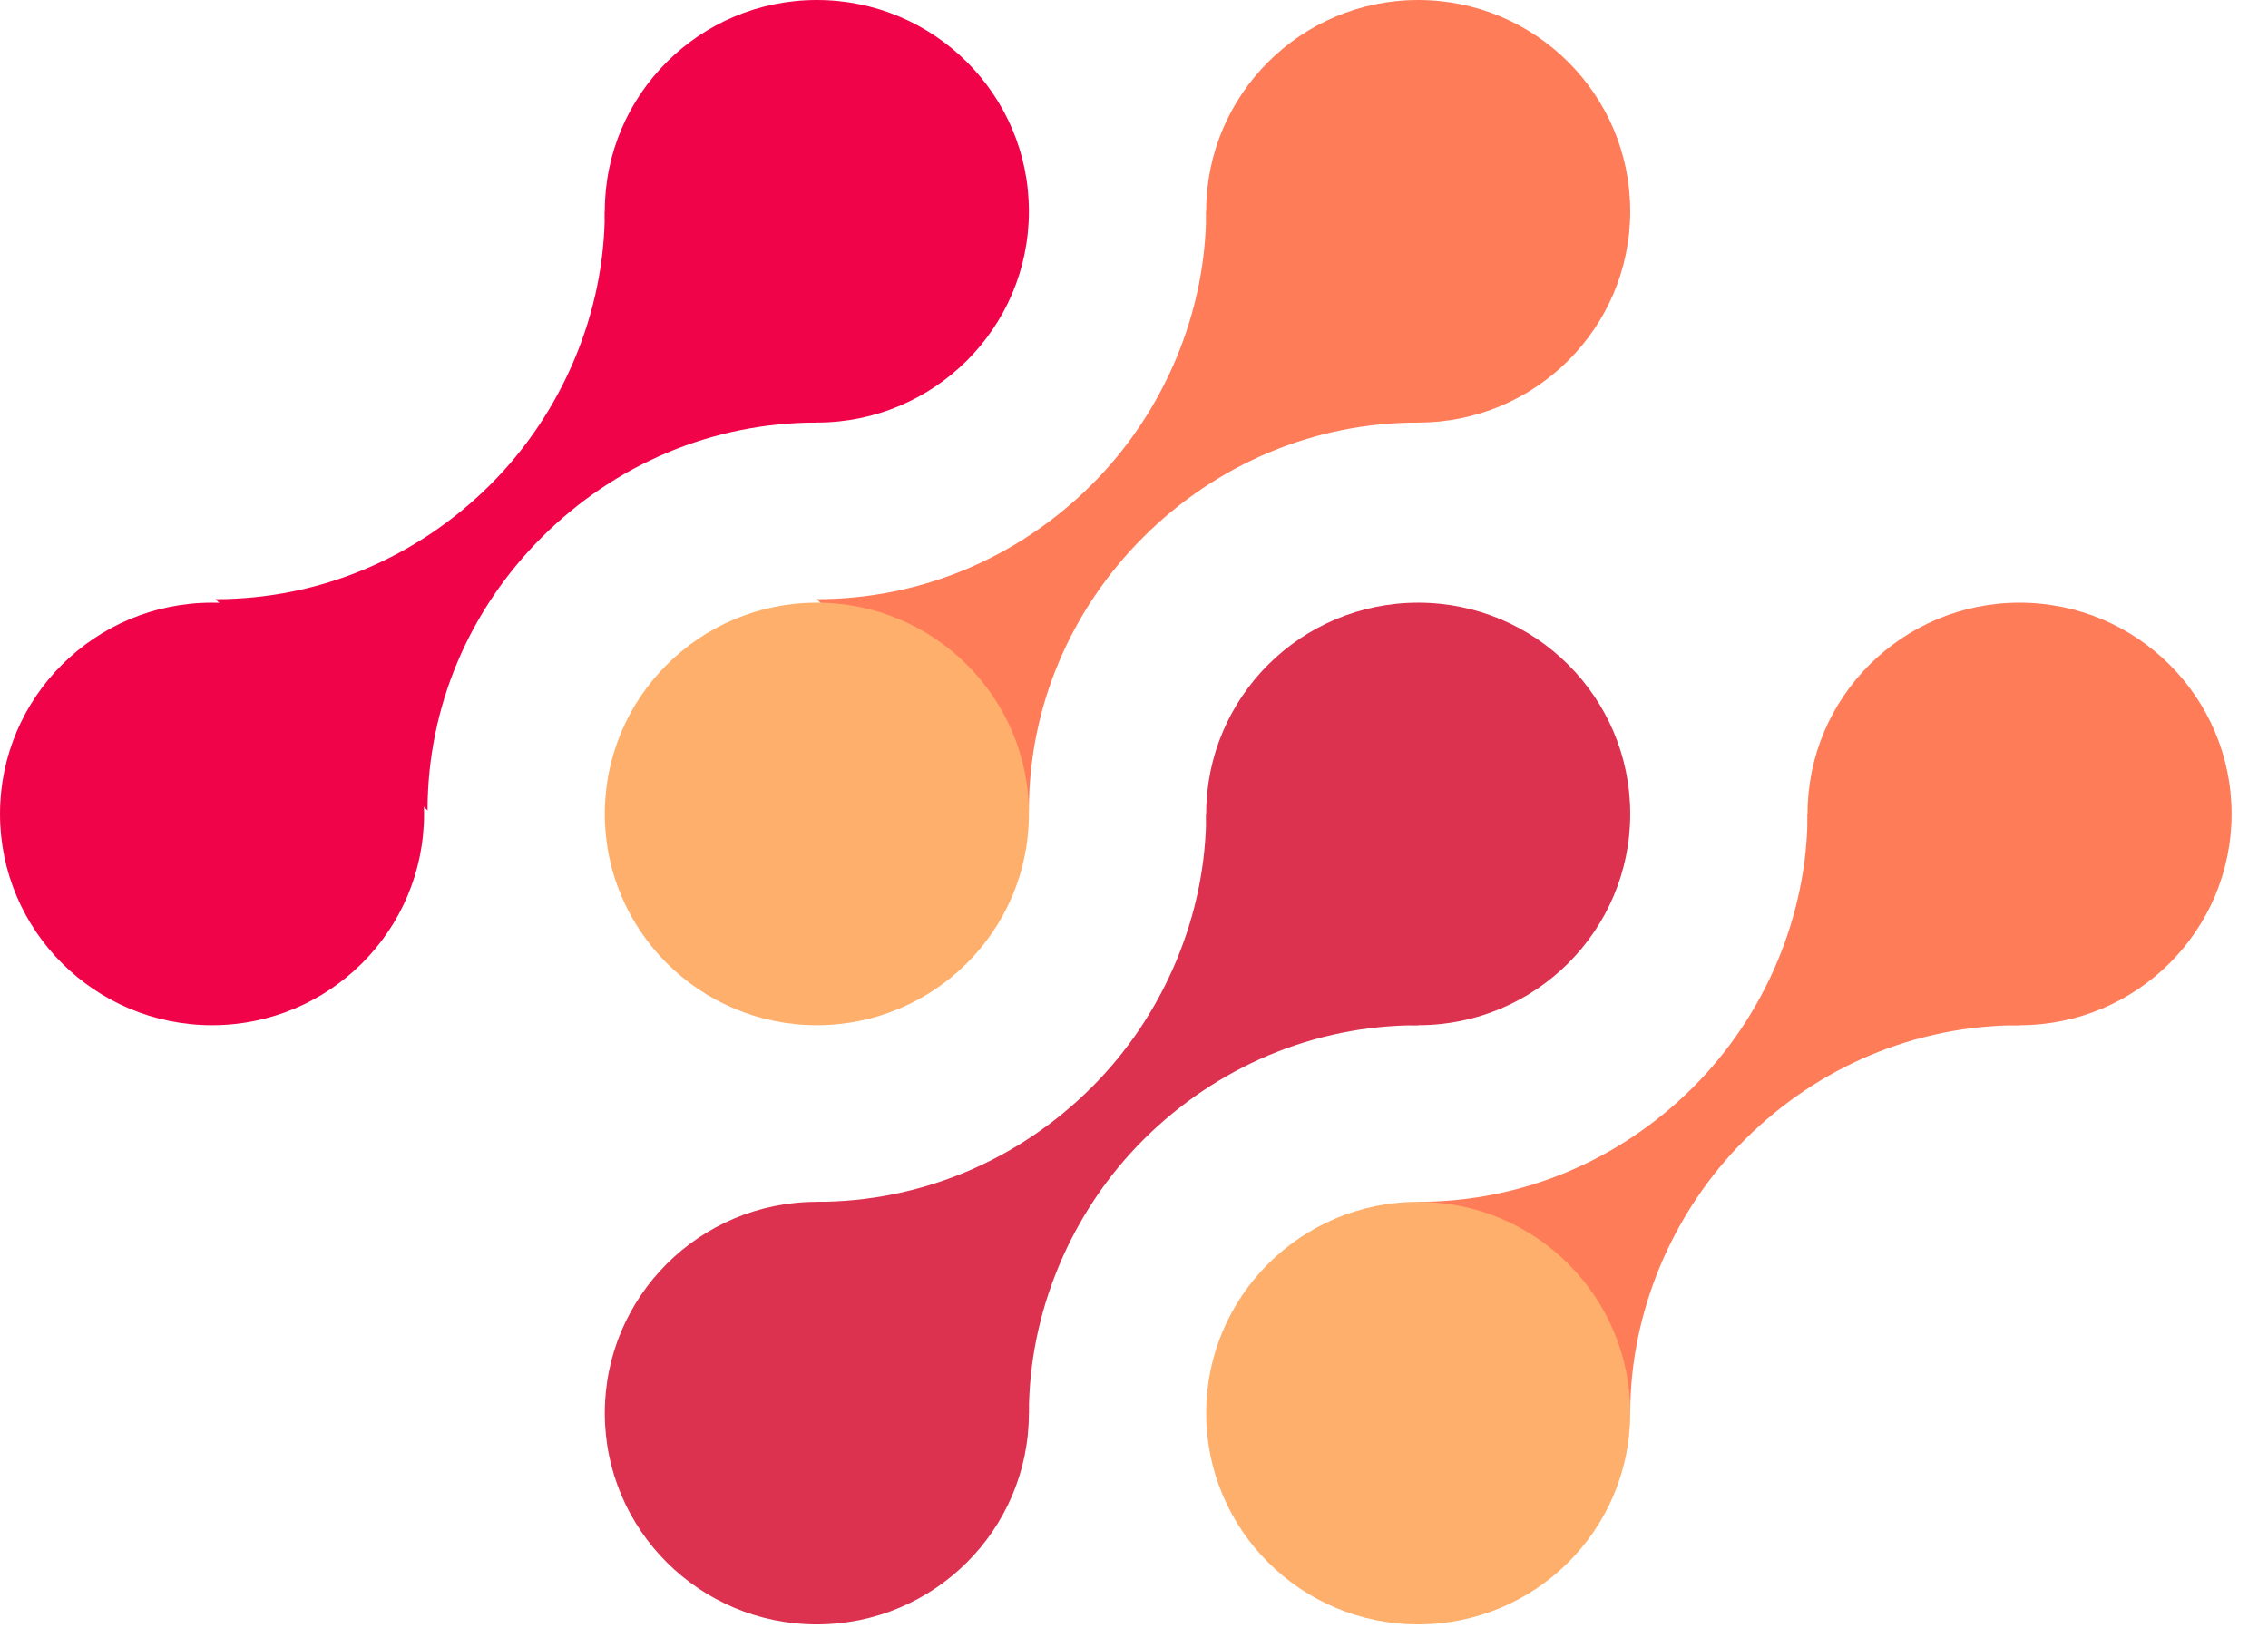
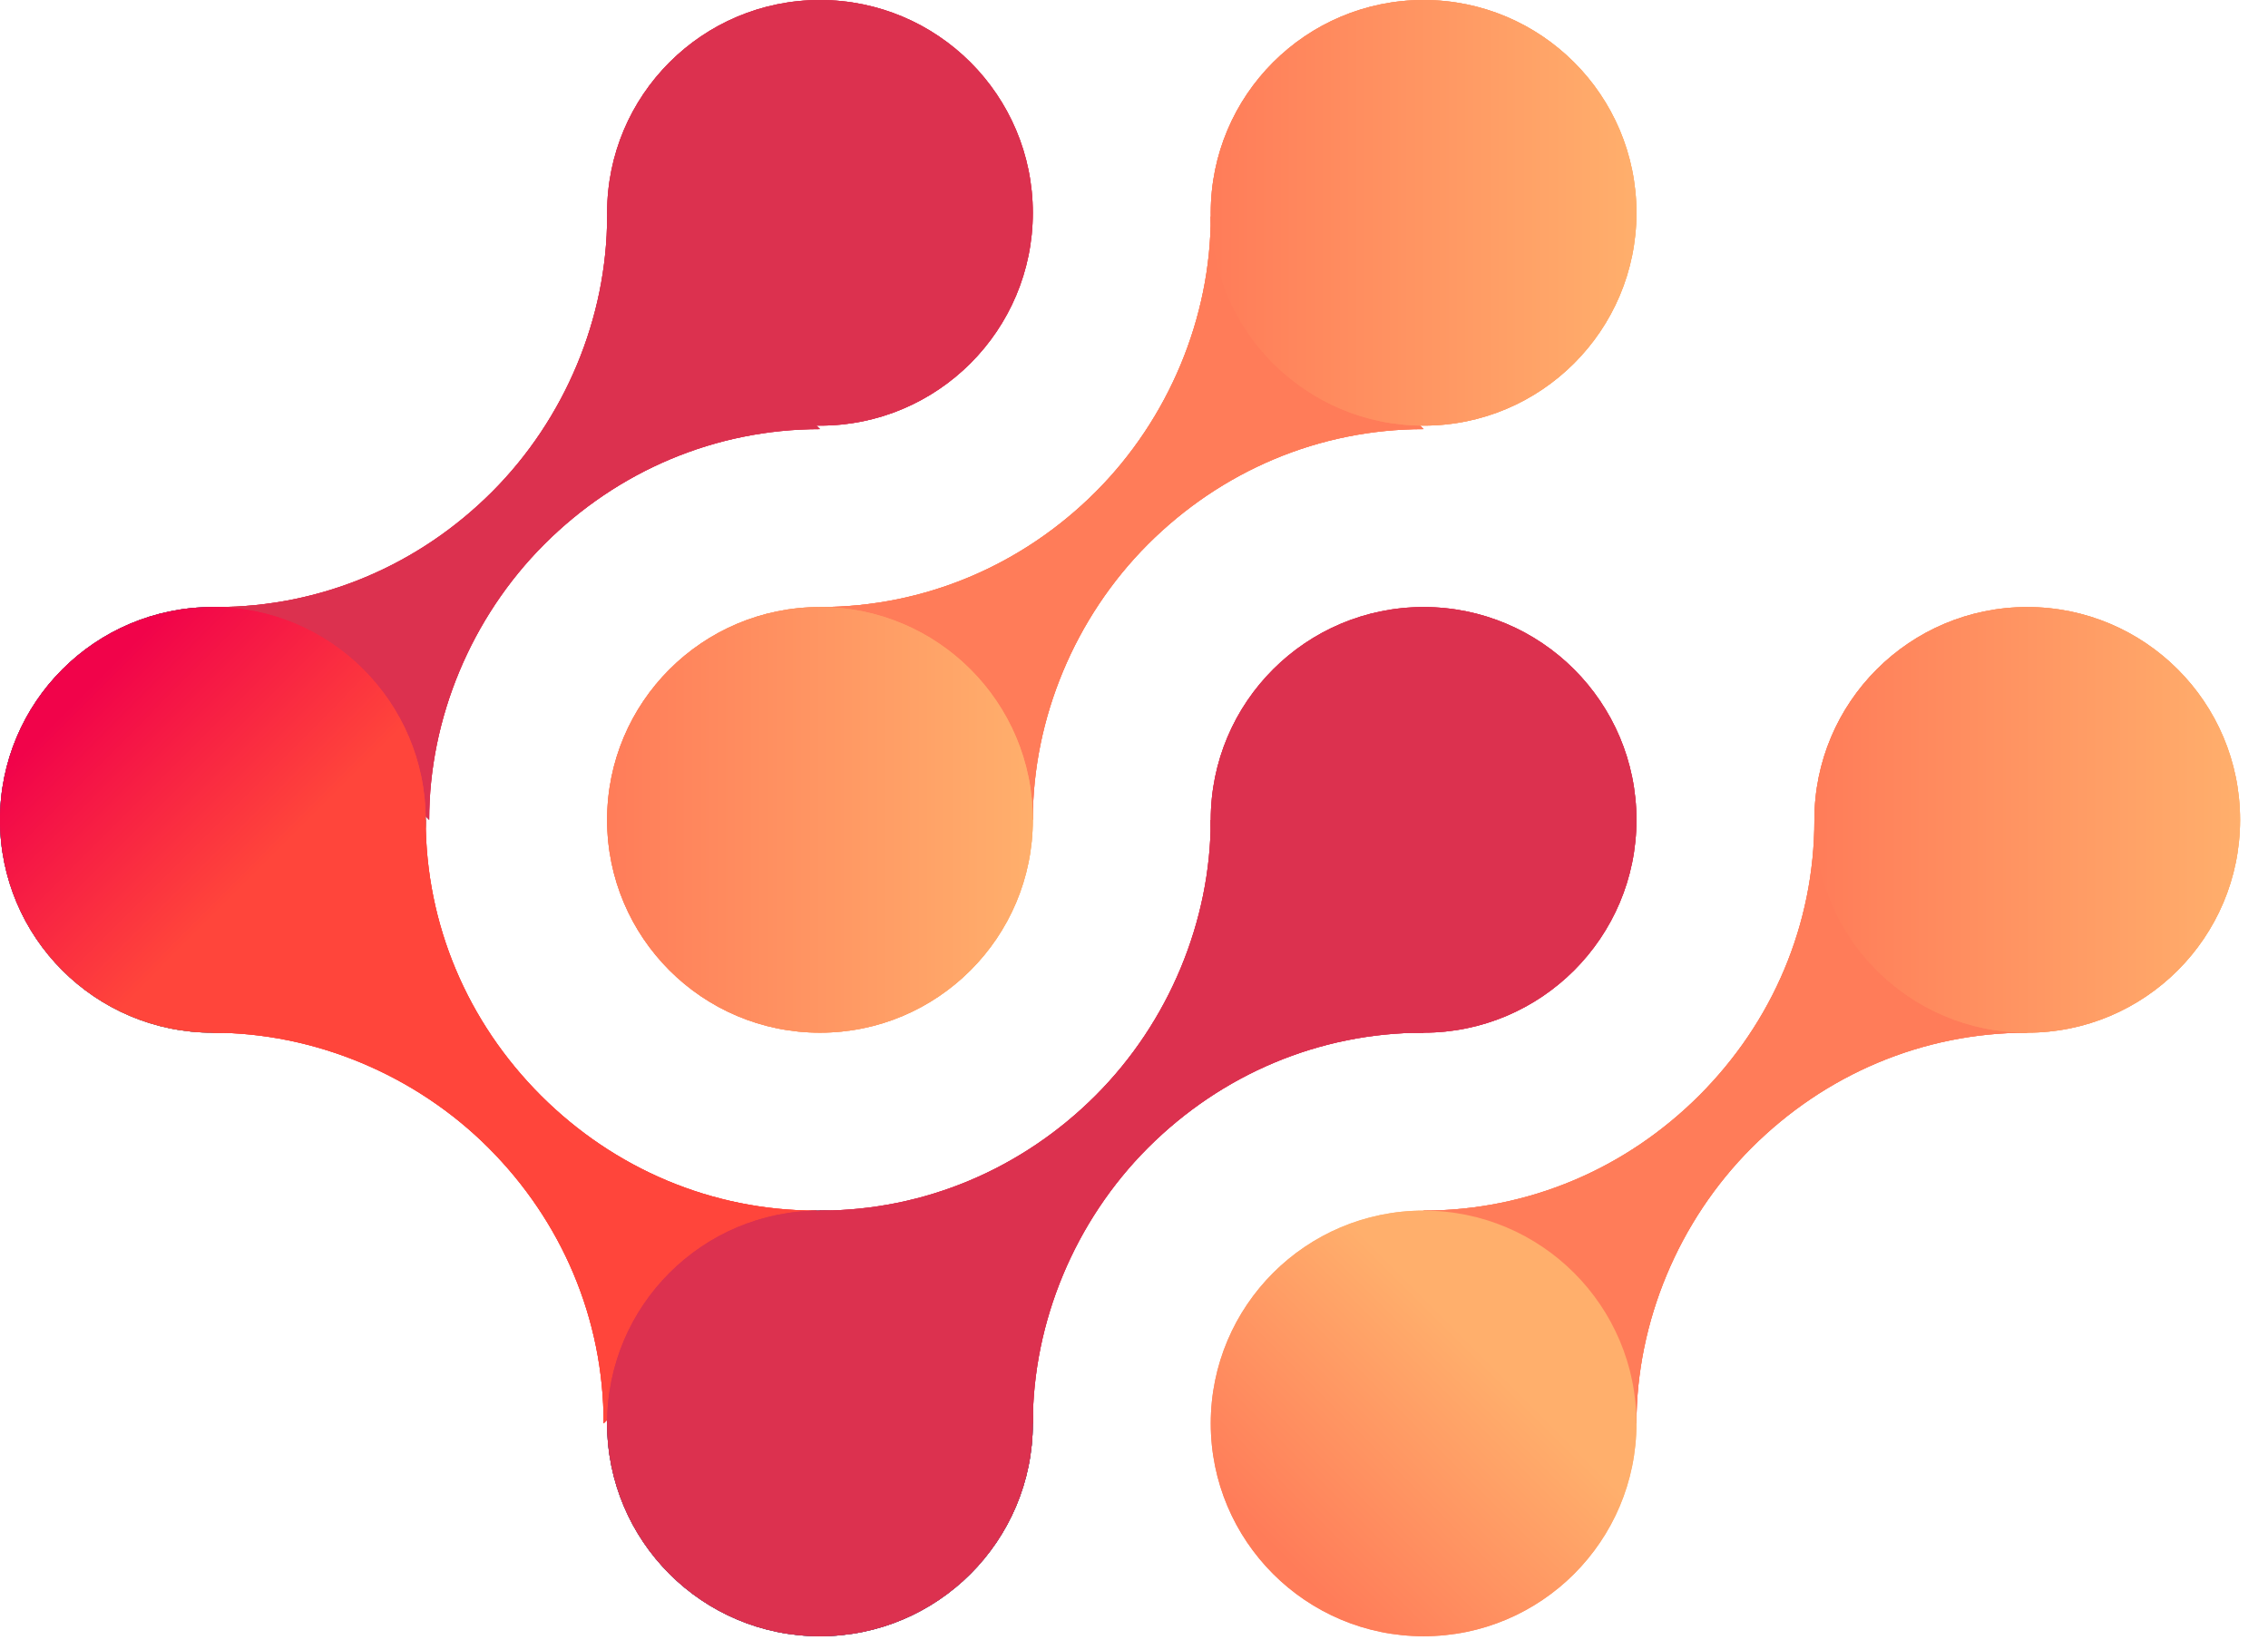
- <svg xmlns="http://www.w3.org/2000/svg" width="39" height="28" viewBox="0 0 39 28" fill="none">
-   <path d="M3.646 17.634C5.66 17.634 7.292 16.007 7.292 14C7.292 11.993 5.66 10.366 3.646 10.366C1.632 10.366 0 11.993 0 14C0 16.007 1.632 17.634 3.646 17.634Z" fill="#F1034A" />
-   <path d="M14.046 7.268C16.06 7.268 17.693 5.641 17.693 3.634C17.693 1.627 16.06 0 14.046 0C12.033 0 10.4 1.627 10.4 3.634C10.4 5.641 12.033 7.268 14.046 7.268Z" fill="#F1034A" />
-   <path d="M14.046 7.268C12.253 7.268 10.58 7.983 9.324 9.234C8.069 10.485 7.352 12.153 7.352 13.94L3.706 10.306C5.499 10.306 7.173 9.591 8.428 8.34C9.683 7.089 10.4 5.362 10.4 3.634L14.046 7.268Z" fill="#F1034A" />
-   <path d="M14.046 27.94C16.06 27.94 17.693 26.313 17.693 24.306C17.693 22.299 16.06 20.672 14.046 20.672C12.033 20.672 10.4 22.299 10.4 24.306C10.4 26.313 12.033 27.94 14.046 27.94Z" fill="#DC314F" />
-   <path d="M24.387 17.634C26.401 17.634 28.033 16.007 28.033 14C28.033 11.993 26.401 10.366 24.387 10.366C22.373 10.366 20.741 11.993 20.741 14C20.741 16.007 22.373 17.634 24.387 17.634Z" fill="#DC314F" />
-   <path d="M24.387 17.634C22.594 17.634 20.92 18.349 19.665 19.6C18.41 20.851 17.693 22.579 17.693 24.306L14.046 20.672C15.84 20.672 17.513 19.957 18.768 18.706C20.024 17.455 20.741 15.728 20.741 14L24.387 17.634Z" fill="#DC314F" />
-   <path d="M24.387 7.268C26.401 7.268 28.033 5.641 28.033 3.634C28.033 1.627 26.401 0 24.387 0C22.373 0 20.741 1.627 20.741 3.634C20.741 5.641 22.373 7.268 24.387 7.268Z" fill="#FF7C59" />
-   <path d="M24.387 7.268C22.594 7.268 20.92 7.983 19.665 9.234C18.41 10.485 17.693 12.153 17.693 13.94L14.046 10.306C15.84 10.306 17.513 9.591 18.768 8.34C20.024 7.089 20.741 5.362 20.741 3.634L24.387 7.268Z" fill="#FF7C59" />
-   <path d="M14.046 17.634C16.06 17.634 17.693 16.007 17.693 14C17.693 11.993 16.06 10.366 14.046 10.366C12.033 10.366 10.4 11.993 10.4 14C10.4 16.007 12.033 17.634 14.046 17.634Z" fill="#FFAF6C" />
-   <path d="M34.728 17.634C36.741 17.634 38.374 16.007 38.374 14C38.374 11.993 36.741 10.366 34.728 10.366C32.714 10.366 31.082 11.993 31.082 14C31.082 16.007 32.714 17.634 34.728 17.634Z" fill="#FF7C59" />
-   <path d="M34.728 17.634C32.935 17.634 31.261 18.349 30.006 19.6C28.75 20.851 28.033 22.579 28.033 24.306L24.387 20.672C26.18 20.672 27.854 19.957 29.109 18.706C30.364 17.455 31.082 15.728 31.082 14L34.728 17.634Z" fill="#FF7C59" />
-   <path d="M24.387 27.94C26.401 27.94 28.033 26.313 28.033 24.306C28.033 22.299 26.401 20.672 24.387 20.672C22.373 20.672 20.741 22.299 20.741 24.306C20.741 26.313 22.373 27.94 24.387 27.94Z" fill="#FFAF6C" />
+ <svg xmlns="http://www.w3.org/2000/svg" width="65" height="47" viewBox="0 0 65 47" fill="none">
+   <path d="M6.1 29.6C9.469 29.6 12.2 26.869 12.2 23.5C12.2 20.131 9.469 17.4 6.1 17.4C2.731 17.4 0 20.131 0 23.5C0 26.869 2.731 29.6 6.1 29.6Z" fill="#0082A5" />
+   <path d="M23.5 46.9C26.869 46.9 29.6 44.169 29.6 40.8C29.6 37.431 26.869 34.7 23.5 34.7C20.131 34.7 17.4 37.431 17.4 40.8C17.4 44.169 20.131 46.9 23.5 46.9Z" fill="#0082A5" />
+   <path d="M17.3 40.8C17.3 37.8 16.1 35 14 32.9C11.9 30.8 9 29.6 6.1 29.6L12.2 23.5C12.2 26.5 13.4 29.3 15.5 31.4C17.6 33.5 20.4 34.7 23.4 34.7L17.3 40.8Z" fill="#FF453B" />
+   <path d="M23.5 12.2C26.869 12.2 29.6 9.469 29.6 6.1C29.6 2.731 26.869 0 23.5 0C20.131 0 17.4 2.731 17.4 6.1C17.4 9.469 20.131 12.2 23.5 12.2Z" fill="#DC314F" />
+   <path d="M23.5 12.3C20.5 12.3 17.7 13.5 15.6 15.6C13.5 17.7 12.3 20.6 12.3 23.5L6.2 17.4C9.2 17.4 12 16.2 14.1 14.1C16.2 12 17.4 9.1 17.4 6.2L23.5 12.3Z" fill="#DC314F" />
+   <path d="M23.5 46.9C26.869 46.9 29.6 44.169 29.6 40.8C29.6 37.431 26.869 34.7 23.5 34.7C20.131 34.7 17.4 37.431 17.4 40.8C17.4 44.169 20.131 46.9 23.5 46.9Z" fill="#DC314F" />
+   <path d="M40.8 29.6C44.169 29.6 46.9 26.869 46.9 23.5C46.9 20.131 44.169 17.4 40.8 17.4C37.431 17.4 34.7 20.131 34.7 23.5C34.7 26.869 37.431 29.6 40.8 29.6Z" fill="#DC314F" />
+   <path d="M40.8 29.6C37.8 29.6 35 30.8 32.9 32.9C30.8 35 29.6 37.9 29.6 40.8L23.5 34.7C26.5 34.7 29.3 33.5 31.4 31.4C33.5 29.3 34.7 26.4 34.7 23.5L40.8 29.6Z" fill="#DC314F" />
+   <path d="M40.8 12.3C37.8 12.3 35 13.5 32.9 15.6C30.8 17.7 29.6 20.6 29.6 23.5L23.5 17.4C26.5 17.4 29.3 16.2 31.4 14.1C33.5 12 34.7 9.1 34.7 6.2L40.8 12.3Z" fill="#FF7C59" />
+   <path d="M58.1 29.6C55.1 29.6 52.3 30.8 50.2 32.9C48.1 35 46.9 37.9 46.9 40.8L40.8 34.7C43.8 34.7 46.6 33.5 48.7 31.4C50.8 29.3 52 26.5 52 23.5L58.1 29.6Z" fill="#FF7C59" />
+   <path d="M40.8 46.9C44.169 46.9 46.9 44.169 46.9 40.8C46.9 37.431 44.169 34.7 40.8 34.7C37.431 34.7 34.7 37.431 34.7 40.8C34.7 44.169 37.431 46.9 40.8 46.9Z" fill="url(#paint0_linear)" />
+   <path d="M6.1 29.6C9.469 29.6 12.2 26.869 12.2 23.5C12.2 20.131 9.469 17.4 6.1 17.4C2.731 17.4 0 20.131 0 23.5C0 26.869 2.731 29.6 6.1 29.6Z" fill="url(#paint1_linear)" />
+   <path d="M58.1 29.6C61.469 29.6 64.2 26.869 64.2 23.5C64.2 20.131 61.469 17.4 58.1 17.4C54.731 17.4 52 20.131 52 23.5C52 26.869 54.731 29.6 58.1 29.6Z" fill="url(#paint2_linear)" />
+   <path d="M40.8 12.2C44.169 12.2 46.9 9.469 46.9 6.1C46.9 2.731 44.169 0 40.8 0C37.431 0 34.7 2.731 34.7 6.1C34.7 9.469 37.431 12.2 40.8 12.2Z" fill="url(#paint3_linear)" />
+   <path d="M23.5 29.6C26.869 29.6 29.6 26.869 29.6 23.5C29.6 20.131 26.869 17.4 23.5 17.4C20.131 17.4 17.4 20.131 17.4 23.5C17.4 26.869 20.131 29.6 23.5 29.6Z" fill="url(#paint4_linear)" />
+   <path d="M6.1 29.6C9.469 29.6 12.2 26.869 12.2 23.5C12.2 20.131 9.469 17.4 6.1 17.4C2.731 17.4 0 20.131 0 23.5C0 26.869 2.731 29.6 6.1 29.6Z" fill="#0082A5" />
+   <path d="M23.5 46.9C26.869 46.9 29.6 44.169 29.6 40.8C29.6 37.431 26.869 34.7 23.5 34.7C20.131 34.7 17.4 37.431 17.4 40.8C17.4 44.169 20.131 46.9 23.5 46.9Z" fill="#0082A5" />
+   <path d="M17.3 40.8C17.3 37.8 16.1 35 14 32.9C11.9 30.8 9 29.6 6.1 29.6L12.2 23.5C12.2 26.5 13.4 29.3 15.5 31.4C17.6 33.5 20.4 34.7 23.4 34.7L17.3 40.8Z" fill="#FF453B" />
+   <path d="M17.3 40.8C17.3 37.8 16.1 35 14 32.9C11.9 30.8 9 29.6 6.1 29.6L12.2 23.5C12.2 26.5 13.4 29.3 15.5 31.4C17.6 33.5 20.4 34.7 23.4 34.7L17.3 40.8Z" fill="#FF453B" />
+   <path d="M23.5 12.2C26.869 12.2 29.6 9.469 29.6 6.1C29.6 2.731 26.869 0 23.5 0C20.131 0 17.4 2.731 17.4 6.1C17.4 9.469 20.131 12.2 23.5 12.2Z" fill="#DC314F" />
+   <path d="M23.5 12.2C26.869 12.2 29.6 9.469 29.6 6.1C29.6 2.731 26.869 0 23.5 0C20.131 0 17.4 2.731 17.4 6.1C17.4 9.469 20.131 12.2 23.5 12.2Z" fill="#DC314F" />
+   <path d="M23.5 12.3C20.5 12.3 17.7 13.5 15.6 15.6C13.5 17.7 12.3 20.6 12.3 23.5L6.2 17.4C9.2 17.4 12 16.2 14.1 14.1C16.2 12 17.4 9.1 17.4 6.2L23.5 12.3Z" fill="#DC314F" />
+   <path d="M23.5 12.3C20.5 12.3 17.7 13.5 15.6 15.6C13.5 17.7 12.3 20.6 12.3 23.5L6.2 17.4C9.2 17.4 12 16.2 14.1 14.1C16.2 12 17.4 9.1 17.4 6.2L23.5 12.3Z" fill="#DC314F" />
+   <path d="M23.5 46.9C26.869 46.9 29.6 44.169 29.6 40.8C29.6 37.431 26.869 34.7 23.5 34.7C20.131 34.7 17.4 37.431 17.4 40.8C17.4 44.169 20.131 46.9 23.5 46.9Z" fill="#DC314F" />
+   <path d="M23.5 46.9C26.869 46.9 29.6 44.169 29.6 40.8C29.6 37.431 26.869 34.7 23.5 34.7C20.131 34.7 17.4 37.431 17.4 40.8C17.4 44.169 20.131 46.9 23.5 46.9Z" fill="#DC314F" />
+   <path d="M40.8 29.6C44.169 29.6 46.9 26.869 46.9 23.5C46.9 20.131 44.169 17.4 40.8 17.4C37.431 17.4 34.7 20.131 34.7 23.5C34.7 26.869 37.431 29.6 40.8 29.6Z" fill="#DC314F" />
+   <path d="M40.8 29.6C44.169 29.6 46.9 26.869 46.9 23.5C46.9 20.131 44.169 17.4 40.8 17.4C37.431 17.4 34.7 20.131 34.7 23.5C34.7 26.869 37.431 29.6 40.8 29.6Z" fill="#DC314F" />
+   <path d="M40.8 29.6C37.8 29.6 35 30.8 32.9 32.9C30.8 35 29.6 37.9 29.6 40.8L23.5 34.7C26.5 34.7 29.3 33.5 31.4 31.4C33.5 29.3 34.7 26.4 34.7 23.5L40.8 29.6Z" fill="#DC314F" />
+   <path d="M40.8 29.6C37.8 29.6 35 30.8 32.9 32.9C30.8 35 29.6 37.9 29.6 40.8L23.5 34.7C26.5 34.7 29.3 33.5 31.4 31.4C33.5 29.3 34.7 26.4 34.7 23.5L40.8 29.6Z" fill="#DC314F" />
+   <path d="M40.8 12.3C37.8 12.3 35 13.5 32.9 15.6C30.8 17.7 29.6 20.6 29.6 23.5L23.5 17.4C26.5 17.4 29.3 16.2 31.4 14.1C33.5 12 34.7 9.1 34.7 6.2L40.8 12.3Z" fill="#FF7C59" />
+   <path d="M40.8 12.3C37.8 12.3 35 13.5 32.9 15.6C30.8 17.7 29.6 20.6 29.6 23.5L23.5 17.4C26.5 17.4 29.3 16.2 31.4 14.1C33.5 12 34.7 9.1 34.7 6.2L40.8 12.3Z" fill="#FF7C59" />
+   <path d="M58.1 29.6C55.1 29.6 52.3 30.8 50.2 32.9C48.1 35 46.9 37.9 46.9 40.8L40.8 34.7C43.8 34.7 46.6 33.5 48.7 31.4C50.8 29.3 52 26.5 52 23.5L58.1 29.6Z" fill="#FF7C59" />
+   <path d="M58.1 29.6C55.1 29.6 52.3 30.8 50.2 32.9C48.1 35 46.9 37.9 46.9 40.8L40.8 34.7C43.8 34.7 46.6 33.5 48.7 31.4C50.8 29.3 52 26.5 52 23.5L58.1 29.6Z" fill="#FF7C59" />
+   <path d="M40.8 46.9C44.169 46.9 46.9 44.169 46.9 40.8C46.9 37.431 44.169 34.7 40.8 34.7C37.431 34.7 34.7 37.431 34.7 40.8C34.7 44.169 37.431 46.9 40.8 46.9Z" fill="url(#paint5_linear)" />
+   <path d="M6.1 29.6C9.469 29.6 12.2 26.869 12.2 23.5C12.2 20.131 9.469 17.4 6.1 17.4C2.731 17.4 0 20.131 0 23.5C0 26.869 2.731 29.6 6.1 29.6Z" fill="url(#paint6_linear)" />
+   <path d="M6.1 29.6C9.469 29.6 12.2 26.869 12.2 23.5C12.2 20.131 9.469 17.4 6.1 17.4C2.731 17.4 0 20.131 0 23.5C0 26.869 2.731 29.6 6.1 29.6Z" fill="url(#paint7_linear)" />
+   <path d="M58.1 29.6C61.469 29.6 64.2 26.869 64.2 23.5C64.2 20.131 61.469 17.4 58.1 17.4C54.731 17.4 52 20.131 52 23.5C52 26.869 54.731 29.6 58.1 29.6Z" fill="url(#paint8_linear)" />
+   <path d="M58.1 29.6C61.469 29.6 64.2 26.869 64.2 23.5C64.2 20.131 61.469 17.4 58.1 17.4C54.731 17.4 52 20.131 52 23.5C52 26.869 54.731 29.6 58.1 29.6Z" fill="url(#paint9_linear)" />
+   <path d="M40.8 12.2C44.169 12.2 46.9 9.469 46.9 6.1C46.9 2.731 44.169 0 40.8 0C37.431 0 34.7 2.731 34.7 6.1C34.7 9.469 37.431 12.2 40.8 12.2Z" fill="url(#paint10_linear)" />
+   <path d="M40.8 12.2C44.169 12.2 46.9 9.469 46.9 6.1C46.9 2.731 44.169 0 40.8 0C37.431 0 34.7 2.731 34.7 6.1C34.7 9.469 37.431 12.2 40.8 12.2Z" fill="url(#paint11_linear)" />
+   <path d="M23.5 29.6C26.869 29.6 29.6 26.869 29.6 23.5C29.6 20.131 26.869 17.4 23.5 17.4C20.131 17.4 17.4 20.131 17.4 23.5C17.4 26.869 20.131 29.6 23.5 29.6Z" fill="url(#paint12_linear)" />
+   <path d="M23.5 29.6C26.869 29.6 29.6 26.869 29.6 23.5C29.6 20.131 26.869 17.4 23.5 17.4C20.131 17.4 17.4 20.131 17.4 23.5C17.4 26.869 20.131 29.6 23.5 29.6Z" fill="url(#paint13_linear)" />
+   <defs>
+     <linearGradient id="paint0_linear" x1="39.74" y1="47.62" x2="45.52" y2="41.84" gradientUnits="userSpaceOnUse">
+       <stop stop-color="#FF7C59" />
+       <stop offset="1" stop-color="#FFAF6C" />
+     </linearGradient>
+     <linearGradient id="paint1_linear" x1="13.488" y1="23.457" x2="6.128" y2="16.108" gradientUnits="userSpaceOnUse">
+       <stop offset="0.31" stop-color="#FF7C59" />
+       <stop offset="1" stop-color="#F45647" />
+     </linearGradient>
+     <linearGradient id="paint2_linear" x1="52" y1="29.58" x2="64.24" y2="29.58" gradientUnits="userSpaceOnUse">
+       <stop stop-color="#FF7C59" />
+       <stop offset="1" stop-color="#FFAF6C" />
+     </linearGradient>
+     <linearGradient id="paint3_linear" x1="34.67" y1="12.24" x2="46.91" y2="12.24" gradientUnits="userSpaceOnUse">
+       <stop stop-color="#FF7C59" />
+       <stop offset="1" stop-color="#FFAF6C" />
+     </linearGradient>
+     <linearGradient id="paint4_linear" x1="17.33" y1="29.57" x2="29.57" y2="29.57" gradientUnits="userSpaceOnUse">
+       <stop stop-color="#FF7C59" />
+       <stop offset="1" stop-color="#FFAF6C" />
+     </linearGradient>
+     <linearGradient id="paint5_linear" x1="39.74" y1="47.62" x2="45.52" y2="41.84" gradientUnits="userSpaceOnUse">
+       <stop stop-color="#FF7C59" />
+       <stop offset="1" stop-color="#FFAF6C" />
+     </linearGradient>
+     <linearGradient id="paint6_linear" x1="13.488" y1="23.457" x2="6.128" y2="16.108" gradientUnits="userSpaceOnUse">
+       <stop offset="0.31" stop-color="#FF453B" />
+       <stop offset="1" stop-color="#F1034A" />
+     </linearGradient>
+     <linearGradient id="paint7_linear" x1="13.488" y1="23.457" x2="6.128" y2="16.108" gradientUnits="userSpaceOnUse">
+       <stop offset="0.31" stop-color="#FF453B" />
+       <stop offset="1" stop-color="#F1034A" />
+     </linearGradient>
+     <linearGradient id="paint8_linear" x1="52" y1="29.58" x2="64.24" y2="29.58" gradientUnits="userSpaceOnUse">
+       <stop stop-color="#FF7C59" />
+       <stop offset="1" stop-color="#FFAF6C" />
+     </linearGradient>
+     <linearGradient id="paint9_linear" x1="52" y1="29.58" x2="64.24" y2="29.58" gradientUnits="userSpaceOnUse">
+       <stop stop-color="#FF7C59" />
+       <stop offset="1" stop-color="#FFAF6C" />
+     </linearGradient>
+     <linearGradient id="paint10_linear" x1="34.67" y1="12.24" x2="46.91" y2="12.24" gradientUnits="userSpaceOnUse">
+       <stop stop-color="#FF7C59" />
+       <stop offset="1" stop-color="#FFAF6C" />
+     </linearGradient>
+     <linearGradient id="paint11_linear" x1="34.67" y1="12.24" x2="46.91" y2="12.24" gradientUnits="userSpaceOnUse">
+       <stop stop-color="#FF7C59" />
+       <stop offset="1" stop-color="#FFAF6C" />
+     </linearGradient>
+     <linearGradient id="paint12_linear" x1="17.33" y1="29.57" x2="29.57" y2="29.57" gradientUnits="userSpaceOnUse">
+       <stop stop-color="#FF7C59" />
+       <stop offset="1" stop-color="#FFAF6C" />
+     </linearGradient>
+     <linearGradient id="paint13_linear" x1="17.33" y1="29.57" x2="29.57" y2="29.57" gradientUnits="userSpaceOnUse">
+       <stop stop-color="#FF7C59" />
+       <stop offset="1" stop-color="#FFAF6C" />
+     </linearGradient>
+   </defs>
</svg>
